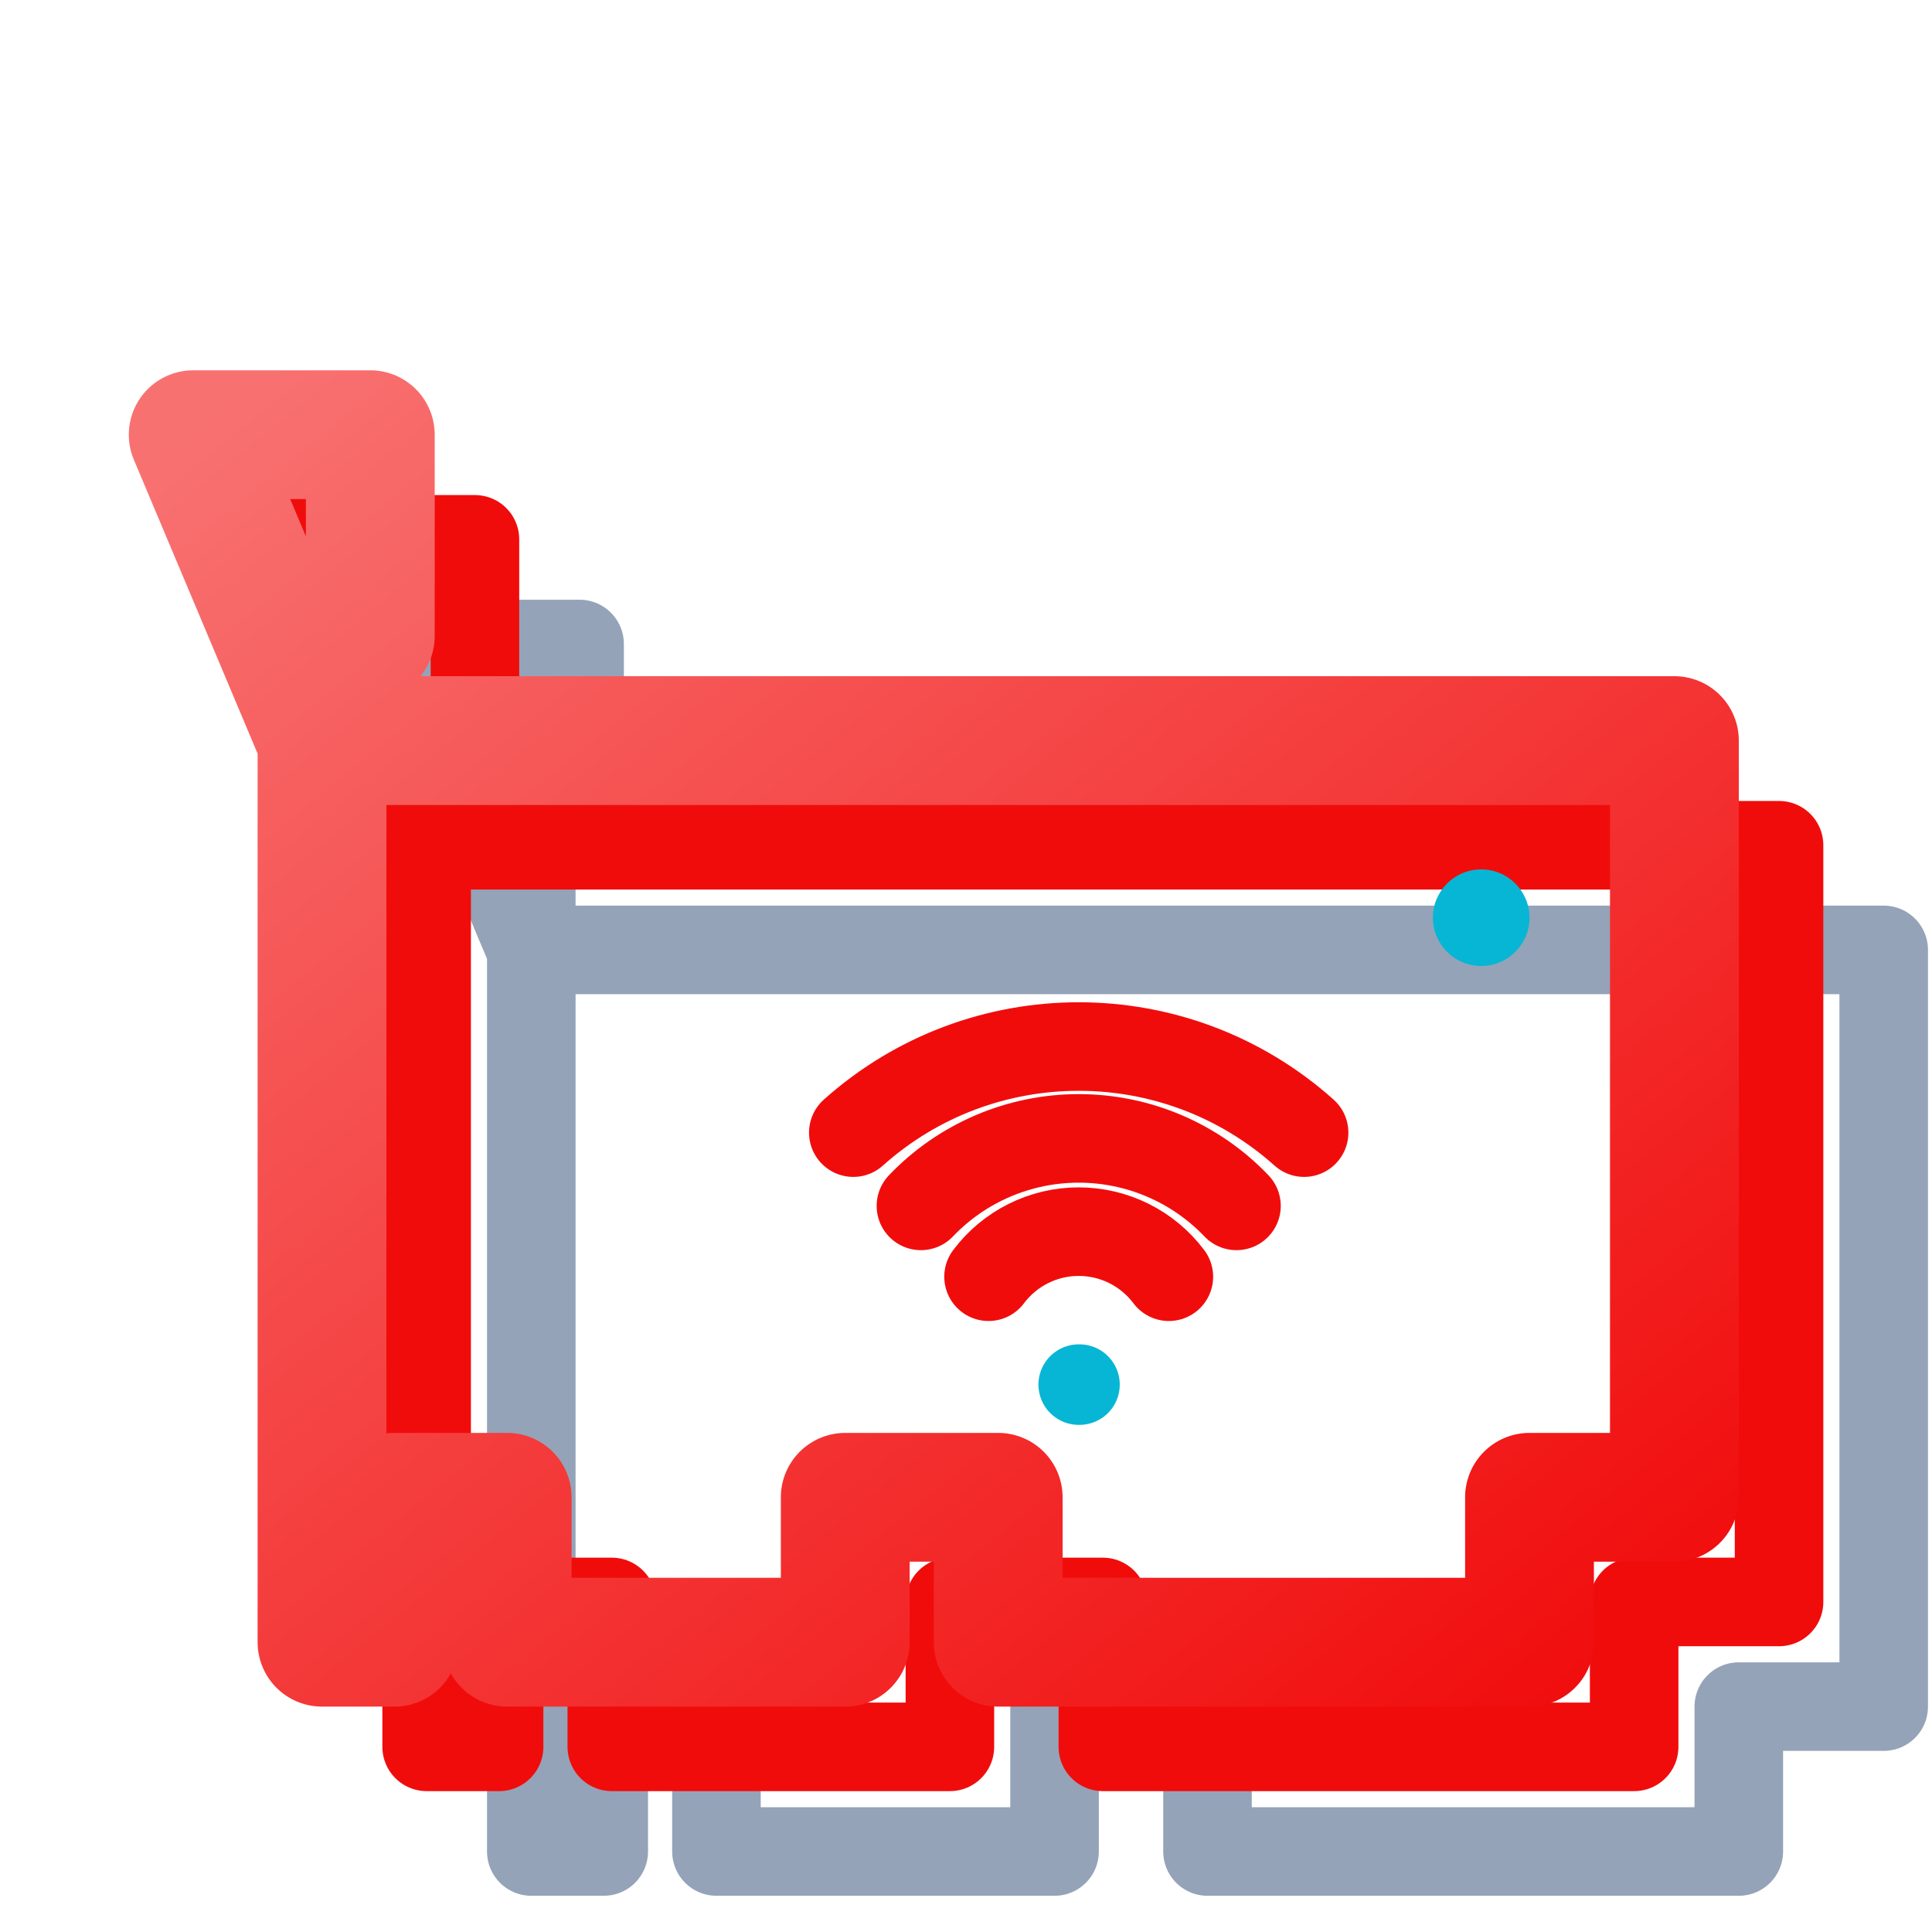
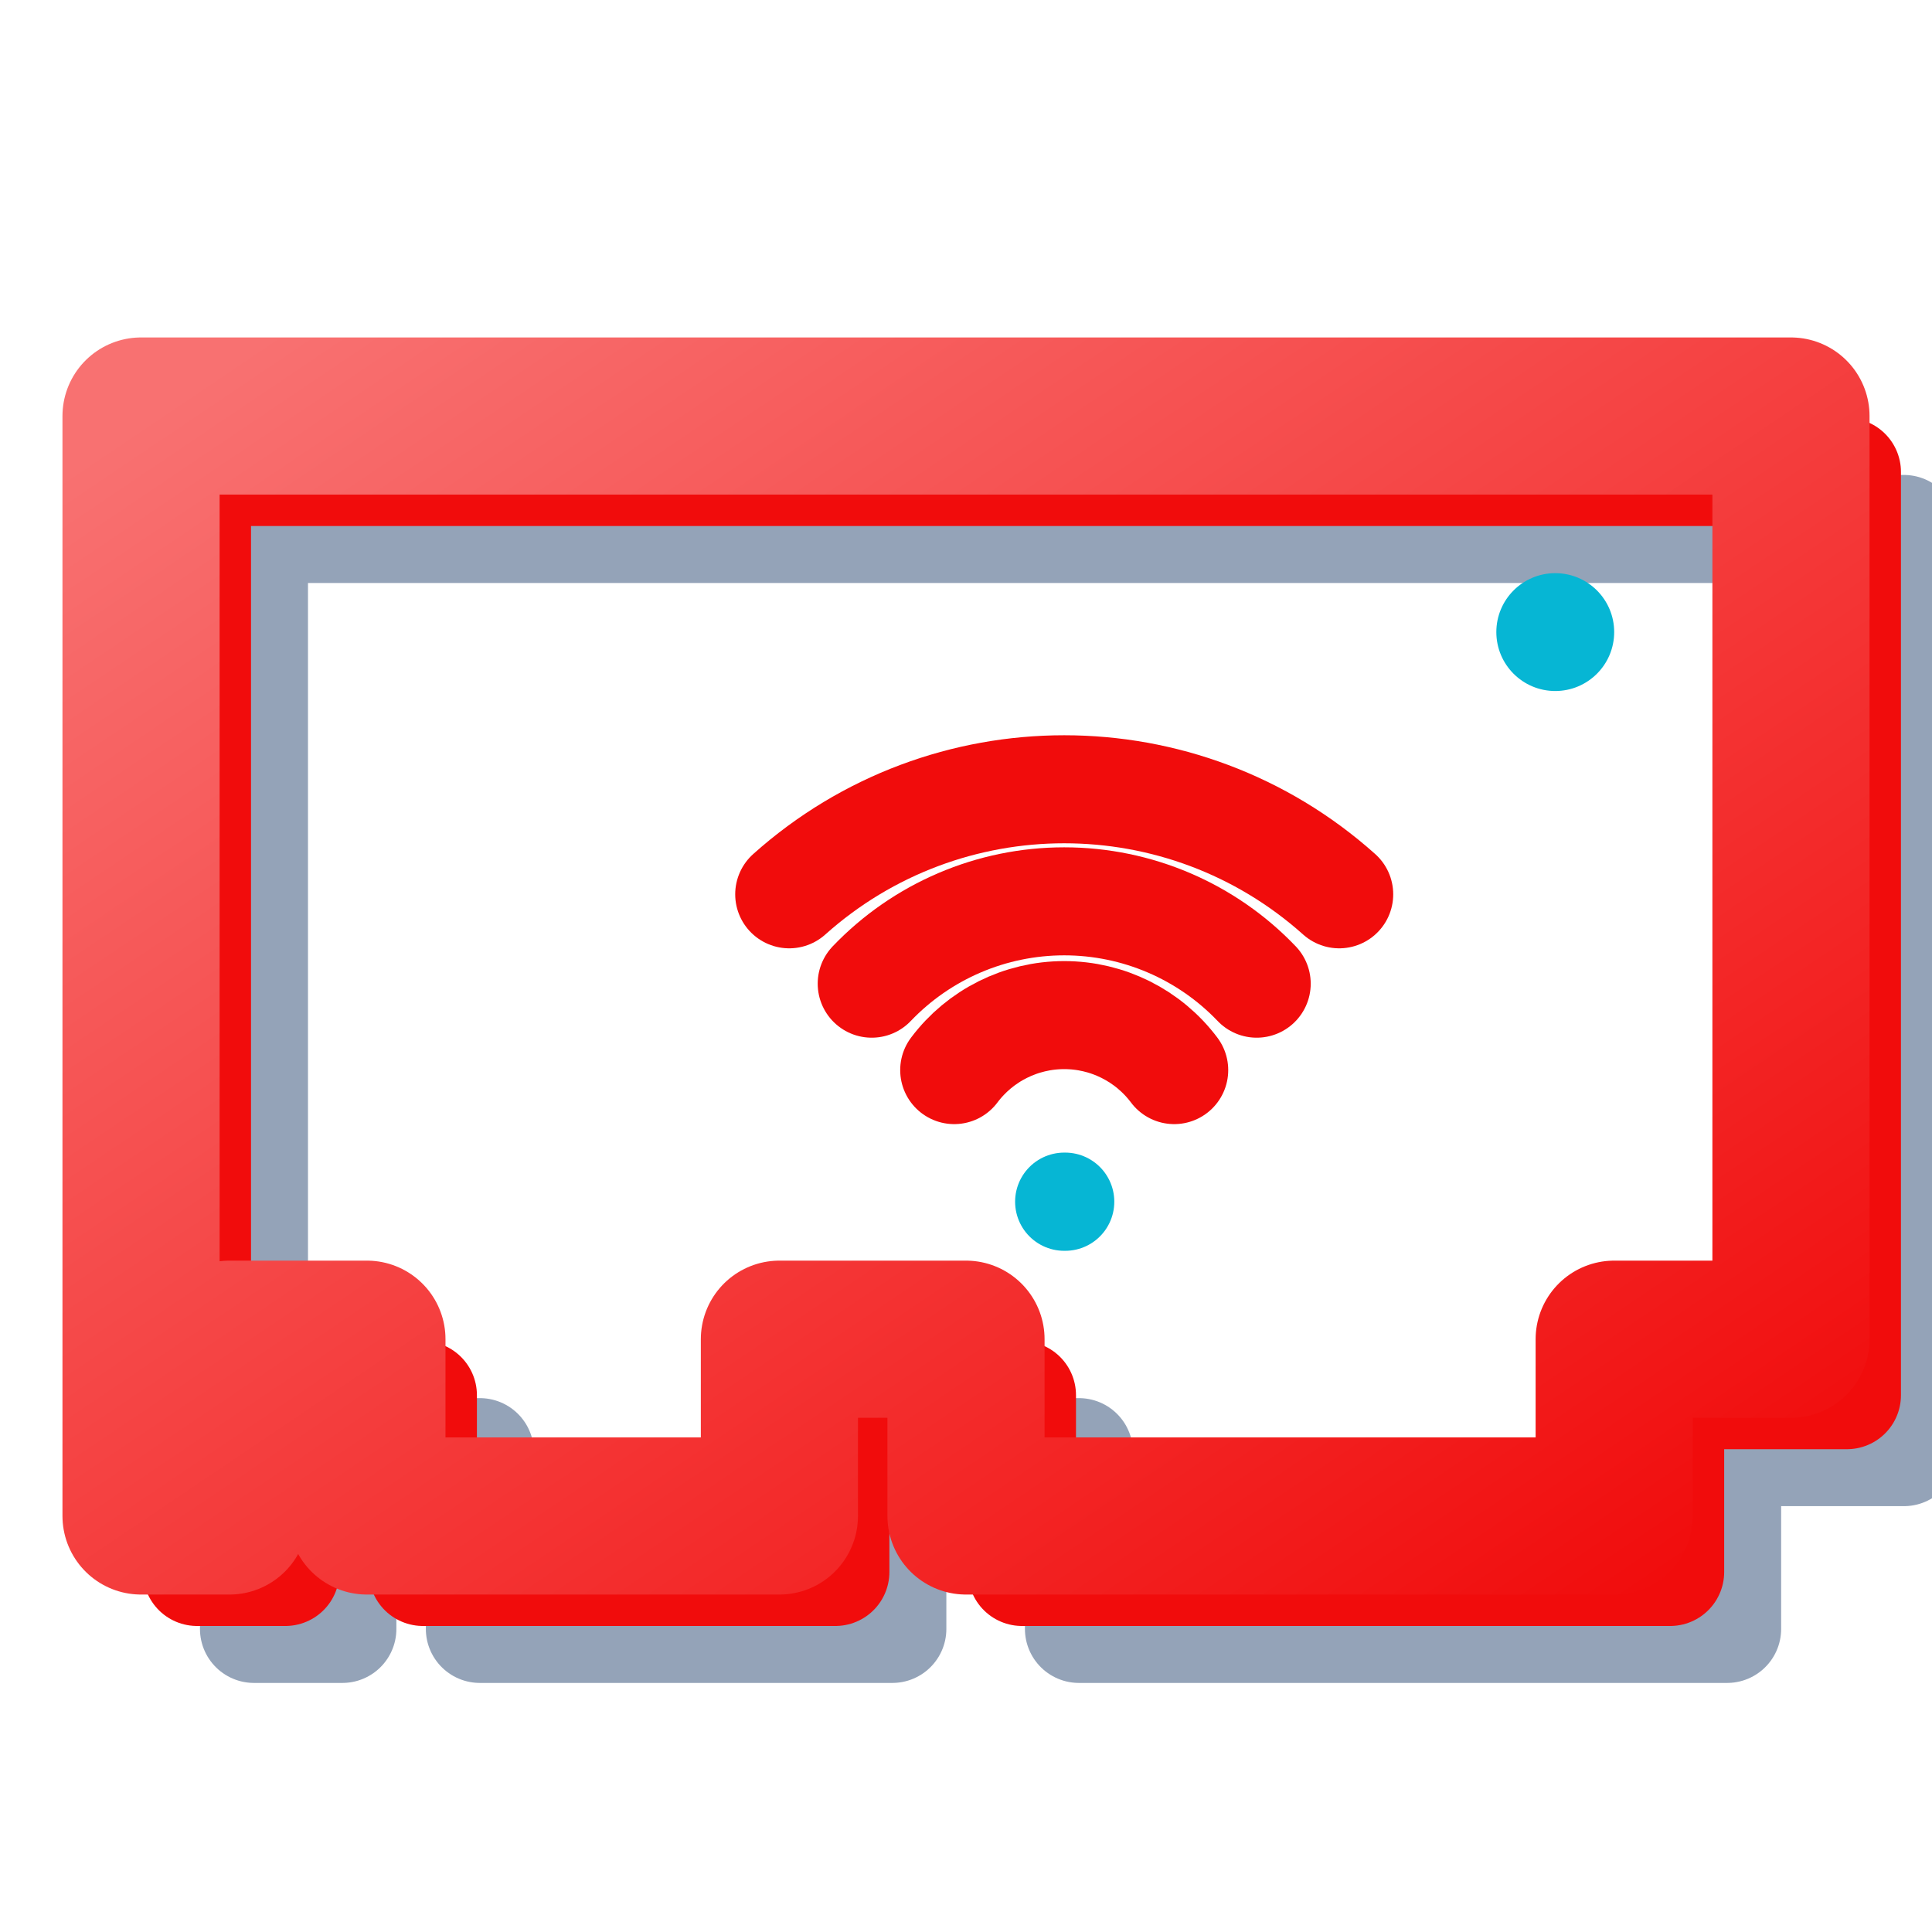
<svg xmlns="http://www.w3.org/2000/svg" viewBox="0 0 24 24" width="24" height="24" fill="none" stroke-linecap="round" stroke-linejoin="round" fill-opacity="0">
  <defs>
    <linearGradient id="ngnddiagg1networkadapters" x1="0" y1="0" x2="1" y2="1">
      <stop offset="0%" stop-color="#F87171" />
      <stop offset="100%" stop-color="#F10C0C" />
    </linearGradient>
  </defs>
-   <g transform="translate(2.6 2.6)">
-     <path d="M2.4 5.4 H4.6 V7.9 H4 V9.2 H20.8 V18.6 H19 V20.4 H12.4 V18.6 H10.5 V20.4 H6.3 V18.6 H4.9 V20.4 H4 V9.2 Z" stroke="#94A3B8" stroke-width="1.1" />
+   <g transform="translate(-3.128 -6.056) scale(1.22)">
+     <g transform="translate(1.15 1.15)">
+       <path d="M4 9.2 H20.8 V18.6 H19 V20.4 H12.4 V18.6 H10.5 V20.4 H6.3 V18.6 H4.9 V20.4 H4 V9.2 Z" stroke="#94A3B8" stroke-width="1.1" />
+     </g>
+     <g transform="translate(0.57 0.57)">
+       <path d="M4 9.2 H20.8 V18.6 H19 V20.4 H12.4 V18.6 H10.5 V20.4 H6.3 V18.6 H4.9 V20.4 H4 V9.2 Z" stroke="#F10C0C" stroke-width="1.1" />
+     </g>
+     <path d="M4 9.2 H20.8 V18.6 H19 V20.4 H12.4 V18.6 H10.5 V20.4 H6.3 V18.6 H4.9 V20.4 H4 V9.2 Z" stroke="url(#ngnddiagg1networkadapters)" stroke-width="1.6" />
+     <path d="M10.6 14.07 a4.2 4.2 0 0 1 5.6 0" stroke="#F10C0C" stroke-width="1.1" />
+     <path d="M11.44 14.98 a2.71 2.71 0 0 1 3.92 0" stroke="#F10C0C" stroke-width="1.1" />
+     <path d="M12.28 15.86 a1.4 1.4 0 0 1 2.24 0" stroke="#F10C0C" stroke-width="1.1" />
+     <path d="M13.4 17.2 h.01" stroke="#06B6D4" stroke-width="1" />
+     <circle cx="18.4" cy="11.4" r="0.6" fill="#06B6D4" fill-opacity="1" />
  </g>
-   <g transform="translate(1.3 1.3)">
-     <path d="M2.4 5.4 H4.6 V7.9 H4 V9.2 H20.8 V18.6 H19 V20.4 H12.4 V18.6 H10.5 V20.4 H6.3 V18.6 H4.9 V20.4 H4 V9.2 Z" stroke="#F10C0C" stroke-width="1.1" />
-   </g>
-   <path d="M2.4 5.4 H4.6 V7.9 H4 V9.2 H20.8 V18.6 H19 V20.4 H12.4 V18.6 H10.5 V20.4 H6.3 V18.6 H4.9 V20.4 H4 V9.2 Z" stroke="url(#ngnddiagg1networkadapters)" stroke-width="1.6" />
-   <path d="M10.6 14.07 a4.2 4.2 0 0 1 5.6 0" stroke="#F10C0C" stroke-width="1.1" />
-   <path d="M11.44 14.98 a2.71 2.71 0 0 1 3.92 0" stroke="#F10C0C" stroke-width="1.1" />
-   <path d="M12.28 15.86 a1.4 1.4 0 0 1 2.24 0" stroke="#F10C0C" stroke-width="1.1" />
-   <path d="M13.4 17.2 h.01" stroke="#06B6D4" stroke-width="1" />
-   <circle cx="18.4" cy="11.4" r="0.6" fill="#06B6D4" fill-opacity="1" />
</svg>
